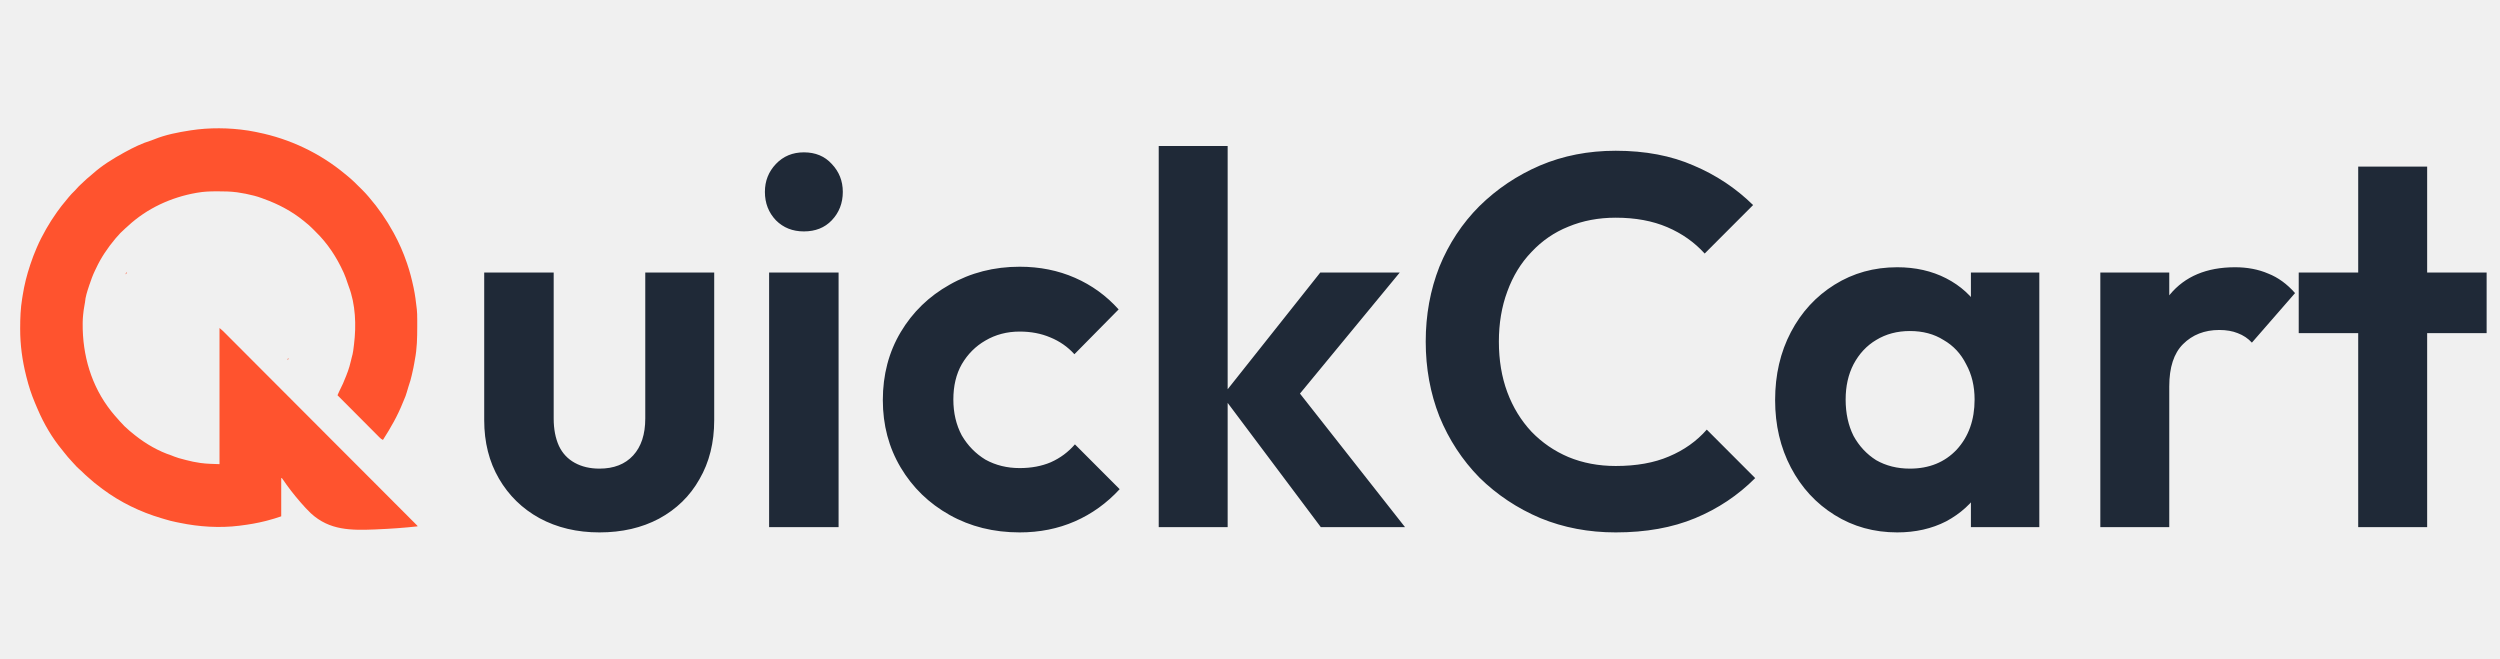
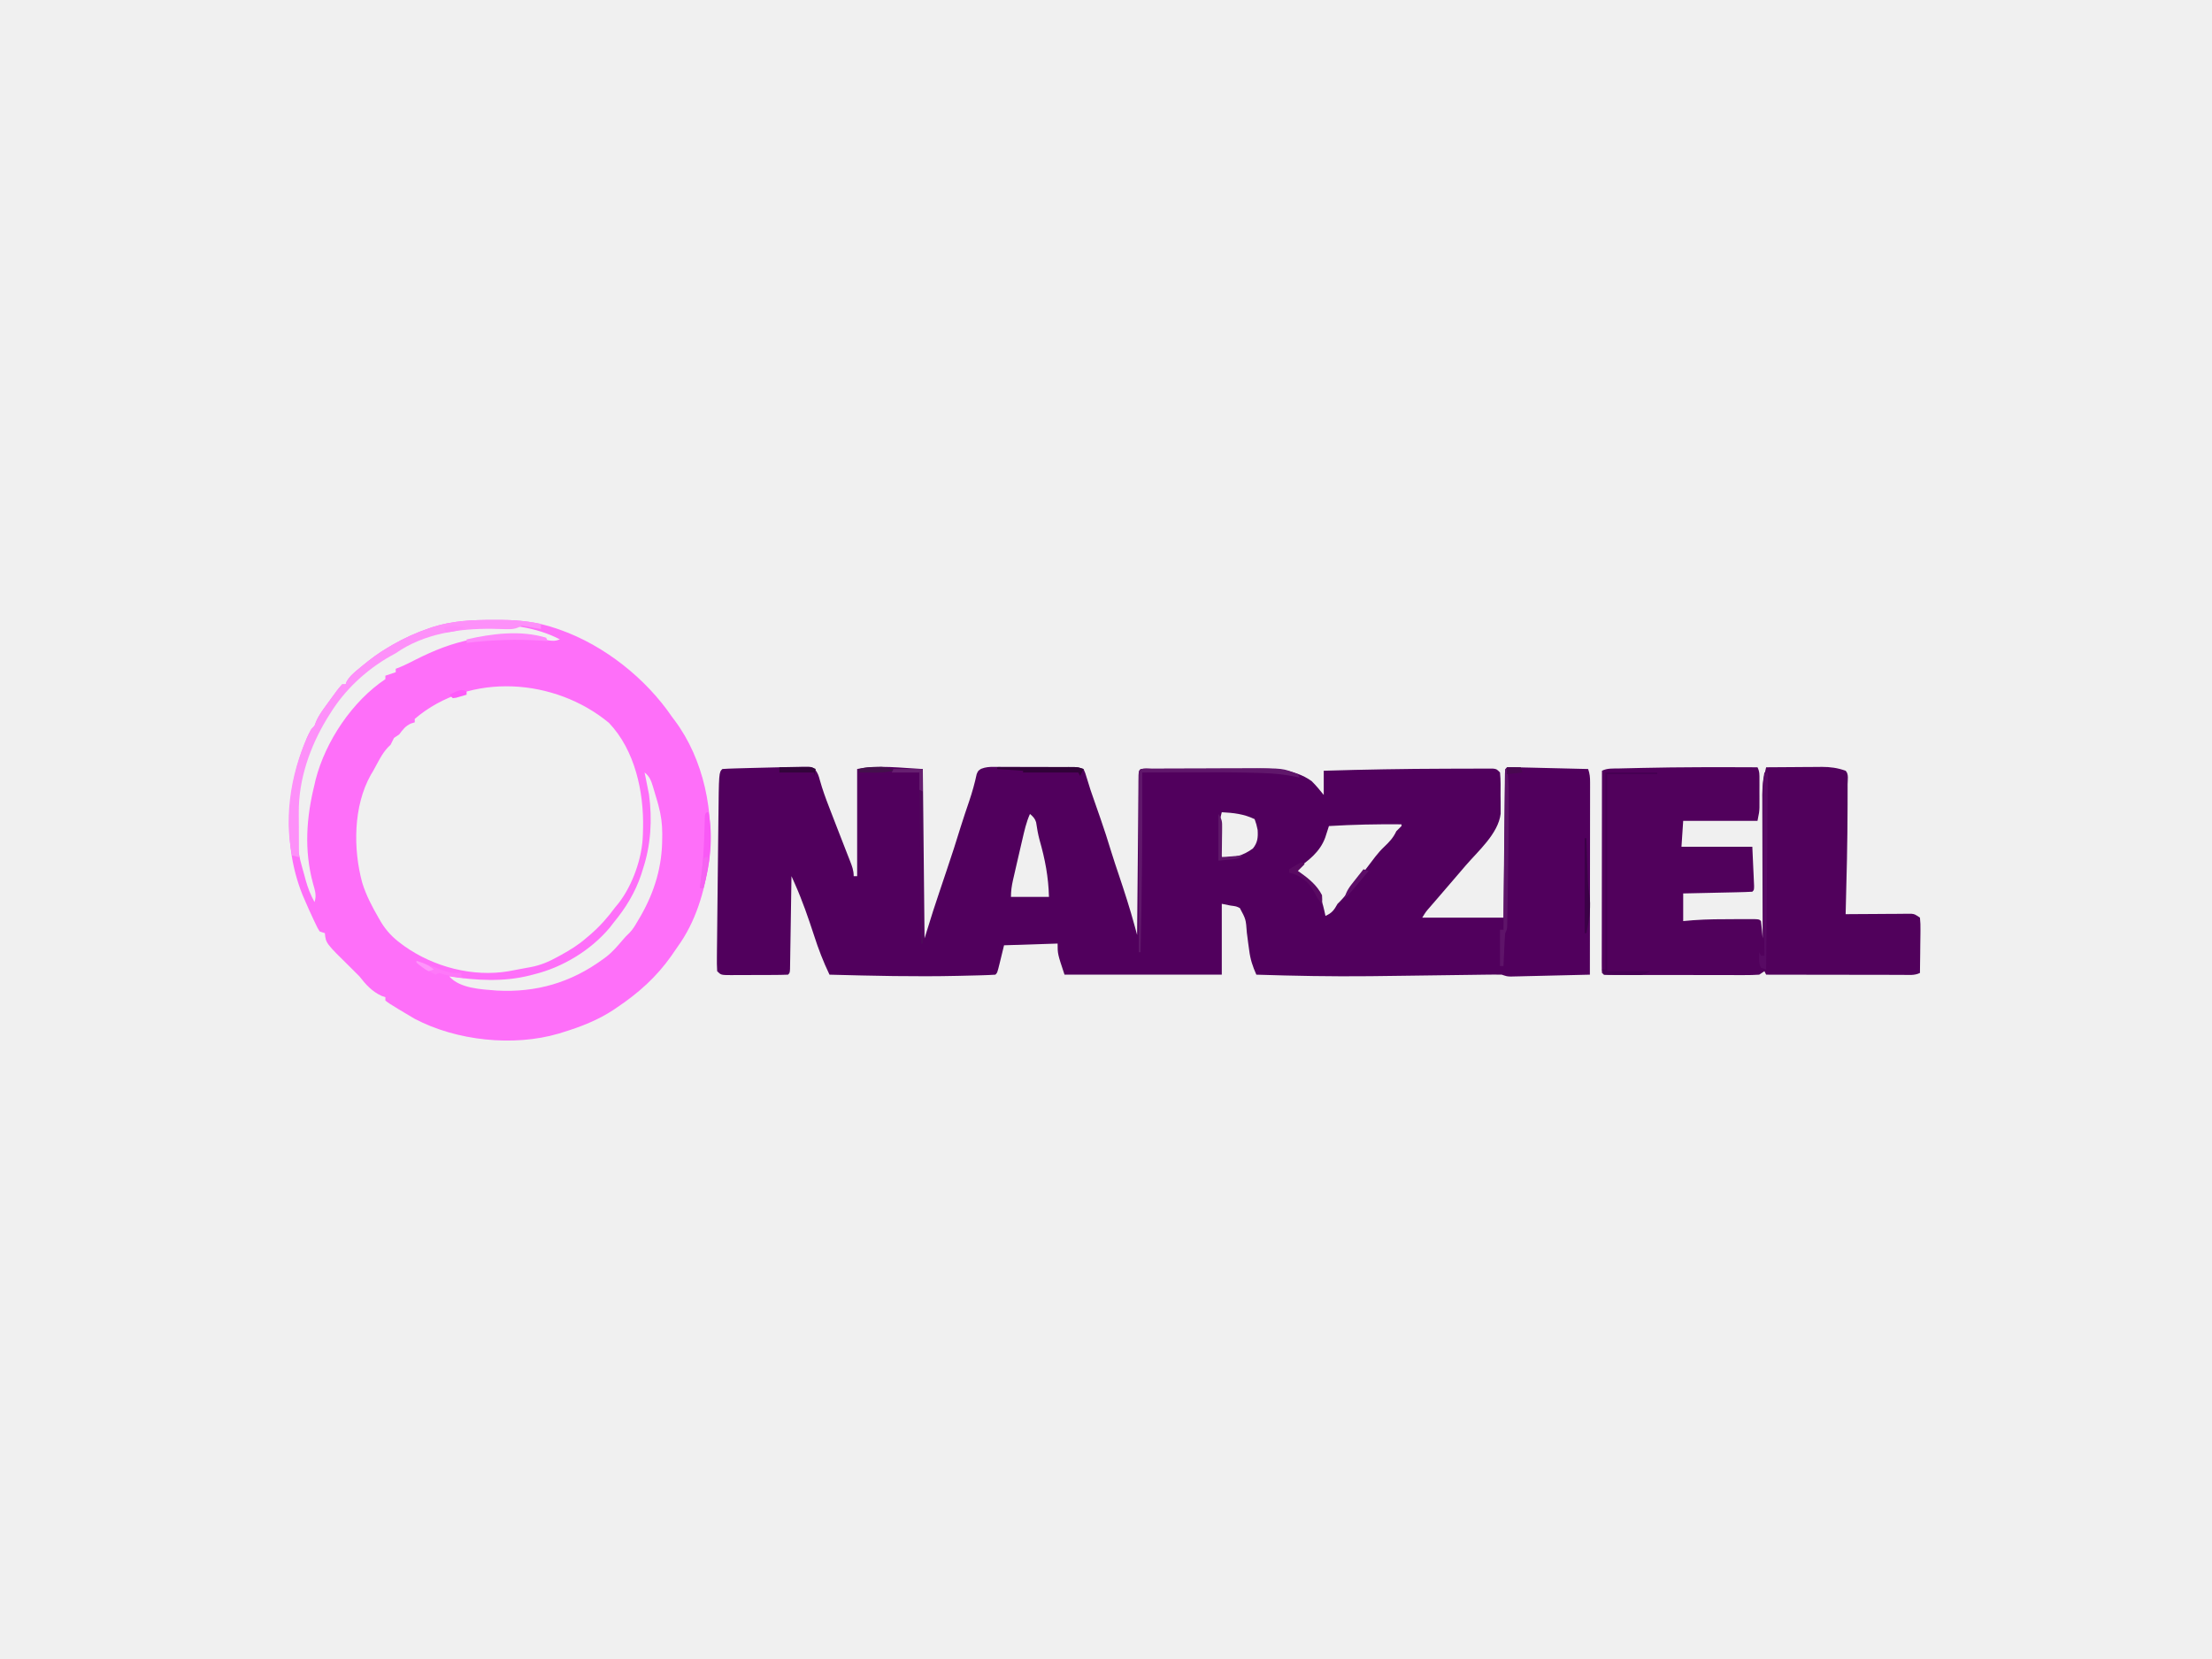
- <svg xmlns="http://www.w3.org/2000/svg" width="129" height="34" viewBox="0 0 129 34" fill="none">
-   <path d="M30.933 27.472C29.774 27.472 28.742 27.227 27.837 26.737C26.95 26.248 26.253 25.568 25.746 24.697C25.239 23.827 24.985 22.821 24.985 21.678V14.062H28.57V21.597C28.57 22.141 28.661 22.612 28.842 23.011C29.023 23.392 29.294 23.682 29.656 23.881C30.019 24.081 30.444 24.181 30.933 24.181C31.675 24.181 32.255 23.954 32.671 23.501C33.087 23.047 33.296 22.413 33.296 21.597V14.062H36.853V21.678C36.853 22.839 36.6 23.854 36.093 24.725C35.604 25.595 34.907 26.275 34.002 26.765C33.115 27.236 32.092 27.472 30.933 27.472ZM39.686 27.2V14.062H43.271V27.2H39.686ZM41.479 11.941C40.9 11.941 40.42 11.75 40.039 11.369C39.659 10.97 39.469 10.481 39.469 9.901C39.469 9.338 39.659 8.858 40.039 8.459C40.42 8.06 40.9 7.861 41.479 7.861C42.076 7.861 42.556 8.06 42.918 8.459C43.298 8.858 43.489 9.338 43.489 9.901C43.489 10.481 43.298 10.97 42.918 11.369C42.556 11.75 42.076 11.941 41.479 11.941ZM52.615 27.472C51.275 27.472 50.071 27.173 49.003 26.574C47.935 25.976 47.093 25.16 46.477 24.126C45.862 23.093 45.554 21.932 45.554 20.645C45.554 19.339 45.862 18.169 46.477 17.136C47.093 16.102 47.935 15.286 49.003 14.688C50.089 14.071 51.293 13.763 52.615 13.763C53.647 13.763 54.597 13.953 55.466 14.334C56.336 14.715 57.087 15.259 57.721 15.966L55.439 18.278C55.095 17.897 54.679 17.607 54.19 17.408C53.719 17.208 53.194 17.109 52.615 17.109C51.963 17.109 51.375 17.263 50.85 17.571C50.343 17.861 49.935 18.269 49.627 18.795C49.338 19.303 49.193 19.91 49.193 20.617C49.193 21.306 49.338 21.923 49.627 22.467C49.935 22.993 50.343 23.41 50.85 23.718C51.375 24.008 51.963 24.153 52.615 24.153C53.212 24.153 53.746 24.054 54.217 23.854C54.706 23.637 55.122 23.328 55.466 22.929L57.775 25.241C57.105 25.967 56.336 26.52 55.466 26.901C54.597 27.281 53.647 27.472 52.615 27.472ZM68.154 27.2L63.076 20.427L68.127 14.062H72.228L66.308 21.243L66.443 19.502L72.499 27.2H68.154ZM59.79 27.2V7.534H63.347V27.2H59.79ZM83.371 27.472C81.977 27.472 80.683 27.227 79.488 26.737C78.293 26.23 77.243 25.532 76.338 24.643C75.45 23.736 74.762 22.685 74.273 21.488C73.803 20.291 73.567 19.003 73.567 17.625C73.567 16.247 73.803 14.96 74.273 13.763C74.762 12.566 75.45 11.524 76.338 10.635C77.243 9.746 78.284 9.048 79.461 8.541C80.656 8.033 81.959 7.779 83.371 7.779C84.892 7.779 86.232 8.033 87.391 8.541C88.549 9.03 89.572 9.71 90.46 10.581L87.961 13.083C87.436 12.503 86.793 12.049 86.033 11.723C85.272 11.397 84.385 11.233 83.371 11.233C82.484 11.233 81.669 11.387 80.927 11.696C80.203 11.986 79.569 12.421 79.026 13.001C78.483 13.563 78.067 14.243 77.777 15.041C77.487 15.821 77.342 16.682 77.342 17.625C77.342 18.586 77.487 19.457 77.777 20.237C78.067 21.016 78.483 21.696 79.026 22.277C79.569 22.839 80.203 23.274 80.927 23.582C81.669 23.89 82.484 24.045 83.371 24.045C84.44 24.045 85.354 23.881 86.114 23.555C86.893 23.229 87.545 22.766 88.07 22.168L90.568 24.67C89.681 25.559 88.649 26.248 87.472 26.737C86.295 27.227 84.928 27.472 83.371 27.472ZM97.897 27.472C96.702 27.472 95.625 27.173 94.665 26.574C93.705 25.976 92.954 25.16 92.411 24.126C91.868 23.093 91.596 21.932 91.596 20.645C91.596 19.339 91.868 18.169 92.411 17.136C92.954 16.102 93.705 15.286 94.665 14.688C95.625 14.089 96.702 13.79 97.897 13.79C98.838 13.79 99.68 13.981 100.422 14.361C101.165 14.742 101.753 15.277 102.188 15.966C102.64 16.637 102.885 17.399 102.921 18.251V22.984C102.885 23.854 102.64 24.625 102.188 25.296C101.753 25.967 101.165 26.502 100.422 26.901C99.68 27.281 98.838 27.472 97.897 27.472ZM98.549 24.181C99.544 24.181 100.35 23.854 100.966 23.201C101.581 22.53 101.889 21.669 101.889 20.617C101.889 19.928 101.744 19.321 101.454 18.795C101.183 18.251 100.794 17.834 100.287 17.544C99.798 17.235 99.219 17.081 98.549 17.081C97.897 17.081 97.317 17.235 96.81 17.544C96.322 17.834 95.932 18.251 95.643 18.795C95.371 19.321 95.235 19.928 95.235 20.617C95.235 21.325 95.371 21.95 95.643 22.494C95.932 23.02 96.322 23.437 96.81 23.745C97.317 24.035 97.897 24.181 98.549 24.181ZM101.699 27.2V23.664L102.269 20.454L101.699 17.299V14.062H105.229V27.2H101.699ZM108.377 27.2V14.062H111.934V27.2H108.377ZM111.934 19.937L110.549 19.013C110.712 17.399 111.183 16.129 111.962 15.205C112.74 14.262 113.863 13.79 115.329 13.79C115.963 13.79 116.533 13.899 117.04 14.117C117.547 14.316 118.009 14.652 118.425 15.123L116.198 17.68C115.999 17.462 115.755 17.299 115.465 17.19C115.194 17.081 114.877 17.027 114.515 17.027C113.754 17.027 113.129 17.272 112.641 17.761C112.17 18.233 111.934 18.958 111.934 19.937ZM121.683 27.2V8.595H125.241V27.2H121.683ZM118.614 17.19V14.062H128.31V17.19H118.614Z" fill="#1F2937" />
-   <mask id="mask0_3277_1003" style="mask-type:luminance" maskUnits="userSpaceOnUse" x="0" y="5" width="23" height="24">
-     <path d="M22.632 5.667H0V28.334H22.632V5.667Z" fill="white" />
-   </mask>
-   <g mask="url(#mask0_3277_1003)">
-     <path d="M12.769 6.732C12.791 6.735 12.814 6.739 12.837 6.742C12.953 6.76 13.067 6.781 13.181 6.805C13.225 6.815 13.269 6.824 13.313 6.833C14.947 7.163 16.503 7.897 17.787 8.964C17.819 8.991 17.852 9.018 17.886 9.044C18.155 9.259 18.399 9.504 18.643 9.748C18.662 9.766 18.68 9.785 18.7 9.805C18.807 9.912 18.909 10.021 19.007 10.137C19.022 10.154 19.022 10.154 19.037 10.172C19.521 10.733 19.942 11.339 20.297 11.99C20.309 12.011 20.32 12.031 20.332 12.053C20.591 12.53 20.811 13.027 20.986 13.542C20.993 13.563 21.001 13.585 21.009 13.607C21.142 13.996 21.244 14.389 21.33 14.791C21.334 14.812 21.339 14.832 21.343 14.853C21.418 15.202 21.462 15.557 21.502 15.912C21.504 15.927 21.506 15.943 21.508 15.959C21.526 16.117 21.527 16.274 21.528 16.434C21.528 16.463 21.528 16.493 21.529 16.523C21.529 16.617 21.529 16.712 21.529 16.806C21.529 16.822 21.529 16.838 21.529 16.855C21.53 17.424 21.519 17.984 21.41 18.545C21.397 18.615 21.385 18.684 21.374 18.754C21.349 18.909 21.314 19.061 21.28 19.213C21.268 19.263 21.257 19.312 21.246 19.362C21.205 19.545 21.156 19.721 21.093 19.898C21.079 19.945 21.064 19.991 21.05 20.037C21.043 20.06 21.036 20.084 21.029 20.108C21.014 20.155 21 20.204 20.986 20.252C20.95 20.373 20.912 20.489 20.858 20.603C20.836 20.652 20.816 20.701 20.796 20.751C20.523 21.442 20.16 22.077 19.76 22.7C19.684 22.667 19.636 22.624 19.578 22.566C19.558 22.547 19.539 22.527 19.52 22.508C19.499 22.487 19.478 22.465 19.457 22.444C19.434 22.422 19.412 22.399 19.39 22.377C19.329 22.317 19.269 22.256 19.209 22.195C19.146 22.132 19.083 22.069 19.02 22.006C18.9 21.886 18.781 21.766 18.662 21.646C18.526 21.509 18.39 21.373 18.254 21.236C17.974 20.956 17.695 20.675 17.415 20.394C17.443 20.323 17.473 20.255 17.508 20.187C17.643 19.924 17.763 19.659 17.867 19.381C17.872 19.367 17.877 19.353 17.883 19.339C17.893 19.311 17.904 19.283 17.914 19.255C17.927 19.222 17.939 19.189 17.952 19.156C18.012 18.996 18.055 18.833 18.095 18.666C18.102 18.64 18.108 18.614 18.115 18.587C18.127 18.536 18.14 18.485 18.152 18.434C18.164 18.384 18.177 18.334 18.191 18.285C18.222 18.16 18.234 18.032 18.25 17.905C18.255 17.86 18.261 17.815 18.267 17.77C18.388 16.792 18.35 15.698 17.991 14.769C17.968 14.709 17.948 14.648 17.928 14.587C17.872 14.414 17.813 14.246 17.738 14.08C17.73 14.064 17.723 14.048 17.716 14.032C17.369 13.269 16.899 12.554 16.297 11.968C16.244 11.916 16.192 11.863 16.14 11.81C16.013 11.68 15.88 11.564 15.737 11.451C15.715 11.433 15.694 11.416 15.671 11.397C15.06 10.899 14.363 10.532 13.624 10.266C13.584 10.252 13.544 10.237 13.504 10.222C13.382 10.176 13.26 10.137 13.134 10.104C13.117 10.1 13.1 10.095 13.082 10.091C12.812 10.022 12.543 9.966 12.267 9.928C12.249 9.925 12.23 9.923 12.211 9.92C11.89 9.878 11.569 9.873 11.245 9.873C11.223 9.873 11.2 9.873 11.177 9.873C10.843 9.873 10.517 9.883 10.187 9.943C10.169 9.946 10.151 9.949 10.132 9.952C8.828 10.18 7.579 10.755 6.604 11.661C6.56 11.703 6.514 11.743 6.467 11.783C6.289 11.938 6.122 12.11 5.971 12.292C5.961 12.303 5.952 12.315 5.942 12.327C5.555 12.79 5.212 13.295 4.958 13.844C4.938 13.888 4.916 13.932 4.894 13.976C4.78 14.213 4.693 14.459 4.609 14.709C4.604 14.726 4.598 14.742 4.593 14.758C4.5 15.034 4.407 15.319 4.384 15.61C4.379 15.658 4.369 15.704 4.359 15.752C4.327 15.904 4.31 16.059 4.293 16.214C4.291 16.23 4.29 16.246 4.288 16.262C4.275 16.386 4.268 16.508 4.267 16.632C4.266 16.651 4.266 16.669 4.266 16.689C4.251 18.324 4.709 19.918 5.734 21.213C5.752 21.235 5.769 21.257 5.787 21.279C5.88 21.395 5.977 21.506 6.076 21.615C6.116 21.66 6.155 21.705 6.194 21.75C6.343 21.921 6.507 22.08 6.681 22.226C6.699 22.241 6.716 22.255 6.734 22.27C6.795 22.321 6.856 22.37 6.918 22.42C6.938 22.436 6.959 22.453 6.98 22.47C7.535 22.91 8.18 23.282 8.853 23.503C8.9 23.52 8.945 23.539 8.99 23.558C9.141 23.62 9.298 23.659 9.456 23.7C9.509 23.714 9.562 23.728 9.615 23.742C9.847 23.804 10.079 23.851 10.316 23.885C10.331 23.887 10.345 23.889 10.36 23.891C10.682 23.937 11 23.938 11.327 23.95C11.327 21.631 11.327 19.313 11.327 16.925C11.497 17.07 11.497 17.07 11.561 17.135C11.576 17.149 11.591 17.164 11.606 17.179C11.63 17.203 11.63 17.203 11.654 17.227C11.671 17.244 11.688 17.262 11.706 17.279C11.763 17.337 11.821 17.395 11.878 17.452C11.92 17.494 11.962 17.536 12.003 17.577C12.094 17.668 12.184 17.759 12.275 17.849C12.409 17.984 12.544 18.119 12.679 18.254C12.919 18.495 13.16 18.736 13.4 18.977C13.611 19.187 13.821 19.398 14.031 19.609C14.052 19.63 14.052 19.63 14.073 19.651C14.13 19.708 14.187 19.764 14.243 19.821C14.774 20.353 15.305 20.885 15.836 21.417C16.308 21.89 16.78 22.363 17.252 22.836C17.783 23.367 18.313 23.898 18.843 24.429C18.899 24.485 18.956 24.542 19.012 24.599C19.026 24.613 19.04 24.627 19.055 24.641C19.265 24.852 19.475 25.062 19.686 25.273C19.924 25.512 20.163 25.752 20.402 25.991C20.536 26.125 20.67 26.259 20.804 26.393C20.893 26.483 20.982 26.572 21.072 26.662C21.122 26.713 21.173 26.764 21.224 26.815C21.279 26.869 21.334 26.924 21.389 26.979C21.404 26.995 21.421 27.011 21.437 27.028C21.452 27.042 21.466 27.057 21.481 27.072C21.5 27.09 21.5 27.09 21.519 27.11C21.545 27.139 21.545 27.139 21.545 27.16C20.845 27.237 20.145 27.287 19.441 27.315C19.415 27.316 19.39 27.317 19.363 27.319C18.113 27.369 17.003 27.372 16.042 26.487C15.854 26.309 15.681 26.119 15.511 25.923C15.492 25.901 15.492 25.901 15.473 25.878C15.154 25.51 14.858 25.127 14.585 24.724C14.557 24.68 14.557 24.68 14.511 24.661C14.511 25.315 14.511 25.969 14.511 26.643C14.271 26.724 14.036 26.8 13.792 26.861C13.763 26.869 13.734 26.876 13.705 26.884C13.281 26.991 12.858 27.064 12.424 27.117C12.398 27.121 12.372 27.124 12.345 27.128C11.34 27.253 10.271 27.185 9.281 26.979C9.223 26.967 9.164 26.956 9.106 26.944C8.899 26.904 8.699 26.852 8.498 26.789C8.438 26.77 8.379 26.753 8.319 26.736C7.247 26.42 6.201 25.914 5.304 25.243C5.276 25.221 5.247 25.2 5.218 25.179C4.983 25.005 4.757 24.823 4.542 24.625C4.494 24.581 4.446 24.539 4.397 24.496C4.323 24.432 4.254 24.364 4.186 24.294C4.144 24.253 4.102 24.216 4.058 24.179C3.975 24.107 3.904 24.029 3.832 23.947C3.792 23.902 3.752 23.858 3.711 23.815C3.572 23.668 3.442 23.518 3.319 23.358C3.281 23.307 3.241 23.258 3.201 23.209C2.691 22.595 2.262 21.862 1.949 21.127C1.94 21.106 1.93 21.084 1.921 21.063C1.891 20.991 1.86 20.92 1.83 20.848C1.82 20.824 1.81 20.8 1.799 20.775C1.618 20.346 1.48 19.919 1.368 19.468C1.362 19.446 1.357 19.424 1.351 19.402C1.15 18.603 1.04 17.803 1.041 16.979C1.041 16.959 1.041 16.938 1.041 16.918C1.042 16.412 1.06 15.908 1.143 15.408C1.154 15.346 1.163 15.284 1.173 15.223C1.257 14.693 1.386 14.184 1.556 13.676C1.562 13.659 1.567 13.643 1.573 13.625C1.666 13.348 1.766 13.076 1.884 12.809C1.892 12.79 1.9 12.771 1.909 12.751C2.041 12.444 2.192 12.151 2.357 11.861C2.369 11.841 2.38 11.821 2.391 11.8C2.553 11.517 2.727 11.243 2.917 10.977C2.935 10.951 2.935 10.951 2.954 10.924C3.096 10.727 3.241 10.534 3.401 10.35C3.451 10.292 3.498 10.232 3.546 10.172C3.641 10.054 3.746 9.949 3.854 9.844C3.931 9.768 4.002 9.691 4.071 9.609C4.106 9.57 4.143 9.536 4.183 9.502C4.243 9.451 4.299 9.399 4.354 9.342C4.438 9.257 4.529 9.182 4.622 9.107C4.674 9.064 4.725 9.02 4.775 8.975C5.259 8.54 5.833 8.186 6.401 7.874C6.422 7.863 6.443 7.852 6.464 7.84C6.888 7.609 7.33 7.391 7.794 7.251C7.853 7.231 7.909 7.21 7.966 7.186C8.547 6.95 9.182 6.828 9.8 6.732C9.823 6.729 9.823 6.729 9.845 6.725C10.797 6.578 11.817 6.588 12.769 6.732Z" fill="#FF532E" />
-     <path d="M14.864 18.476C14.872 18.491 14.88 18.507 14.888 18.523C14.869 18.542 14.849 18.562 14.829 18.582C14.841 18.547 14.852 18.512 14.864 18.476Z" fill="#FF532E" />
-     <path d="M6.531 14.038C6.542 14.074 6.542 14.074 6.528 14.104C6.507 14.133 6.507 14.133 6.472 14.156C6.487 14.114 6.507 14.076 6.531 14.038Z" fill="#FF532E" />
-   </g>
+ <svg xmlns="http://www.w3.org/2000/svg" version="1.1" width="1280" height="960">
+   <path d="M0 0 C2.667 -0.07 5.333 -0.119 8 -0.159 C9.128 -0.191 9.128 -0.191 10.279 -0.223 C15.172 -0.255 15.172 -0.255 17.24 1.327 C18.875 3.41 19.41 5.096 20.078 7.654 C21.551 12.932 23.393 17.986 25.375 23.091 C25.721 23.992 26.068 24.893 26.425 25.821 C27.487 28.579 28.555 31.336 29.625 34.091 C30.122 35.373 30.122 35.373 30.629 36.68 C31.843 39.806 33.057 42.931 34.278 46.054 C34.804 47.4 35.328 48.746 35.85 50.094 C36.391 51.489 36.938 52.881 37.49 54.272 C38.686 57.346 39.625 59.763 39.625 63.091 C40.285 63.091 40.945 63.091 41.625 63.091 C41.625 42.631 41.625 22.171 41.625 1.091 C54.032 -1.39 67.17 0.498 79.625 1.091 C79.955 33.431 80.285 65.771 80.625 99.091 C82.275 93.811 83.925 88.531 85.625 83.091 C86.759 79.628 87.899 76.17 89.062 72.716 C89.503 71.4 89.503 71.4 89.952 70.058 C91.119 66.575 92.289 63.092 93.459 59.61 C96.261 51.269 99.011 42.928 101.559 34.505 C103.115 29.522 104.798 24.581 106.48 19.638 C108.211 14.502 109.659 9.366 110.789 4.06 C111.625 2.091 111.625 2.091 113.342 0.983 C116.041 -0.071 118.092 -0.156 120.989 -0.152 C122.06 -0.155 123.131 -0.158 124.234 -0.161 C125.961 -0.15 125.961 -0.15 127.723 -0.139 C129.501 -0.138 129.501 -0.138 131.316 -0.138 C133.822 -0.135 136.328 -0.127 138.833 -0.115 C142.676 -0.096 146.519 -0.094 150.361 -0.094 C152.794 -0.089 155.227 -0.083 157.66 -0.077 C159.39 -0.075 159.39 -0.075 161.155 -0.073 C162.223 -0.067 163.291 -0.061 164.391 -0.054 C165.802 -0.048 165.802 -0.048 167.241 -0.042 C169.625 0.091 169.625 0.091 172.625 1.091 C173.635 3.359 173.635 3.359 174.531 6.345 C174.87 7.435 175.209 8.524 175.559 9.646 C175.911 10.783 176.262 11.92 176.625 13.091 C177.355 15.229 178.094 17.363 178.844 19.494 C179.406 21.107 179.406 21.107 179.98 22.753 C180.742 24.934 181.505 27.113 182.27 29.292 C184.544 35.824 186.664 42.382 188.674 49 C190.076 53.558 191.598 58.074 193.125 62.591 C196.37 72.265 199.503 81.942 202.183 91.79 C202.453 92.782 202.723 93.775 203.001 94.797 C203.207 95.554 203.413 96.311 203.625 97.091 C203.635 95.903 203.646 94.715 203.656 93.491 C203.754 82.322 203.857 71.153 203.964 59.984 C204.02 54.241 204.073 48.498 204.122 42.755 C204.17 37.218 204.222 31.681 204.278 26.143 C204.298 24.026 204.317 21.908 204.334 19.791 C204.358 16.836 204.388 13.881 204.42 10.926 C204.425 10.041 204.431 9.156 204.437 8.245 C204.511 2.205 204.511 2.205 205.625 1.091 C208.026 0.98 210.398 0.934 212.8 0.93 C213.551 0.925 214.303 0.92 215.077 0.915 C217.579 0.9 220.08 0.894 222.582 0.888 C224.323 0.882 226.064 0.877 227.805 0.871 C231.468 0.86 235.131 0.855 238.794 0.851 C243.459 0.846 248.125 0.822 252.79 0.793 C256.395 0.774 259.999 0.769 263.603 0.768 C265.321 0.765 267.039 0.757 268.756 0.744 C280.895 0.657 294.332 0.663 304.625 8.091 C307.18 10.636 309.365 13.266 311.625 16.091 C311.625 11.471 311.625 6.851 311.625 2.091 C335.022 1.385 358.415 0.97 381.823 0.914 C384.403 0.907 386.982 0.897 389.562 0.883 C393.199 0.866 396.836 0.861 400.473 0.861 C401.573 0.854 402.673 0.847 403.806 0.839 C405.312 0.844 405.312 0.844 406.848 0.848 C407.726 0.847 408.605 0.846 409.51 0.844 C411.625 1.091 411.625 1.091 413.625 3.091 C414.088 7.49 413.949 11.921 413.938 16.341 C413.954 17.57 413.97 18.798 413.986 20.064 C413.987 21.254 413.988 22.444 413.988 23.669 C413.993 25.3 413.993 25.3 413.997 26.963 C412.62 38.537 400.915 48.585 393.625 57.091 C392.639 58.244 391.654 59.396 390.668 60.548 C386.532 65.379 382.392 70.205 378.234 75.017 C377.683 75.657 377.131 76.297 376.562 76.957 C375.5 78.189 374.435 79.42 373.369 80.65 C370.718 83.677 370.718 83.677 368.625 87.091 C369.184 87.091 369.744 87.091 370.32 87.091 C385.422 87.091 400.523 87.091 415.625 87.091 C415.635 86.016 415.646 84.941 415.656 83.833 C415.754 73.723 415.857 63.614 415.964 53.504 C416.02 48.306 416.073 43.108 416.122 37.91 C416.17 32.898 416.222 27.886 416.278 22.874 C416.298 20.957 416.317 19.041 416.334 17.124 C416.358 14.449 416.388 11.774 416.42 9.099 C416.425 8.299 416.431 7.498 416.437 6.673 C416.511 1.205 416.511 1.205 417.625 0.091 C419.1 0.028 420.577 0.034 422.053 0.07 C422.994 0.09 423.935 0.11 424.904 0.13 C425.927 0.158 426.95 0.185 428.004 0.212 C429.046 0.236 430.088 0.26 431.161 0.284 C434.503 0.361 437.845 0.445 441.188 0.529 C443.447 0.582 445.707 0.635 447.967 0.687 C453.52 0.816 459.072 0.952 464.625 1.091 C465.595 4 465.749 5.831 465.745 8.856 C465.747 10.326 465.747 10.326 465.749 11.826 C465.746 12.9 465.742 13.974 465.739 15.08 C465.739 16.212 465.739 17.344 465.739 18.51 C465.738 22.26 465.73 26.01 465.723 29.759 C465.721 32.356 465.719 34.952 465.718 37.549 C465.715 43.69 465.707 49.831 465.697 55.972 C465.686 62.963 465.68 69.955 465.675 76.946 C465.665 91.328 465.647 105.71 465.625 120.091 C458.844 120.259 452.063 120.419 445.282 120.573 C442.974 120.627 440.667 120.682 438.359 120.74 C435.046 120.821 431.732 120.896 428.418 120.97 C427.384 120.997 426.349 121.024 425.283 121.052 C424.322 121.072 423.362 121.092 422.372 121.113 C421.526 121.133 420.68 121.153 419.808 121.174 C417.625 121.091 417.625 121.091 414.625 120.091 C411.7 120.034 408.802 120.035 405.879 120.085 C404.982 120.097 404.085 120.108 403.161 120.119 C401.203 120.144 399.245 120.172 397.288 120.201 C394.142 120.248 390.996 120.288 387.851 120.326 C378.901 120.436 369.951 120.558 361.001 120.685 C354.459 120.776 347.917 120.859 341.375 120.935 C340.301 120.947 339.227 120.96 338.12 120.973 C316.274 121.209 294.46 120.789 272.625 120.091 C270.474 115.248 269.146 111.275 268.484 105.951 C268.299 104.62 268.113 103.289 267.926 101.958 C267.644 99.89 267.373 97.823 267.125 95.75 C266.566 88.019 266.566 88.019 263.068 81.539 C261.027 80.537 261.027 80.537 257.625 80.091 C255.975 79.761 254.325 79.431 252.625 79.091 C252.625 92.621 252.625 106.151 252.625 120.091 C222.595 120.091 192.565 120.091 161.625 120.091 C157.625 108.091 157.625 108.091 157.625 102.091 C142.28 102.586 142.28 102.586 126.625 103.091 C125.35 108.311 125.35 108.311 124.082 113.532 C122.736 118.98 122.736 118.98 121.625 120.091 C118.986 120.267 116.373 120.377 113.73 120.443 C112.895 120.466 112.06 120.49 111.2 120.514 C108.404 120.589 105.609 120.654 102.812 120.716 C101.379 120.75 101.379 120.75 99.917 120.785 C75.145 121.352 50.39 120.751 25.625 120.091 C22.042 112.615 19.148 105.109 16.625 97.216 C13.32 87.098 9.886 77.143 5.55 67.411 C5.189 66.602 4.829 65.793 4.458 64.959 C4.183 64.343 3.908 63.726 3.625 63.091 C3.615 63.791 3.604 64.49 3.594 65.211 C3.496 71.788 3.393 78.366 3.286 84.944 C3.23 88.326 3.177 91.708 3.128 95.09 C3.071 98.975 3.006 102.859 2.941 106.744 C2.916 108.573 2.916 108.573 2.891 110.44 C2.871 111.561 2.851 112.682 2.83 113.837 C2.815 114.83 2.799 115.822 2.783 116.845 C2.625 119.091 2.625 119.091 1.625 120.091 C-1.236 120.205 -4.072 120.255 -6.934 120.259 C-7.793 120.263 -8.653 120.266 -9.538 120.269 C-11.36 120.274 -13.181 120.277 -15.003 120.277 C-17.797 120.279 -20.591 120.297 -23.385 120.316 C-25.151 120.319 -26.917 120.321 -28.684 120.322 C-29.523 120.329 -30.363 120.336 -31.228 120.344 C-37.146 120.32 -37.146 120.32 -39.375 118.091 C-39.546 115.205 -39.577 112.419 -39.527 109.533 C-39.519 108.585 -39.511 107.638 -39.502 106.662 C-39.481 104.437 -39.455 102.212 -39.425 99.988 C-39.369 95.625 -39.329 91.262 -39.29 86.899 C-39.209 78.112 -39.108 69.326 -39.003 60.539 C-38.947 55.927 -38.897 51.315 -38.848 46.702 C-38.809 43.1 -38.766 39.497 -38.722 35.895 C-38.702 34.195 -38.683 32.494 -38.666 30.794 C-38.381 3.097 -38.381 3.097 -36.375 1.091 C-34.162 0.931 -31.944 0.84 -29.727 0.775 C-29.046 0.754 -28.366 0.733 -27.665 0.711 C-25.443 0.645 -23.222 0.586 -21 0.529 C-19.876 0.499 -19.876 0.499 -18.73 0.468 C-14.274 0.348 -9.818 0.24 -5.362 0.138 C-3.575 0.096 -1.787 0.048 0 0 Z M252.625 26.091 C251.802 28.973 251.497 31.539 251.492 34.533 C251.491 35.364 251.49 36.194 251.488 37.05 C251.492 37.909 251.496 38.769 251.5 39.654 C251.496 40.517 251.492 41.38 251.488 42.269 C251.49 43.099 251.491 43.928 251.492 44.783 C251.493 45.538 251.494 46.292 251.496 47.07 C251.552 49.297 251.552 49.297 252.625 52.091 C259.643 52.741 264.86 51.253 270.625 47.091 C273.362 43.722 273.663 40.654 273.375 36.341 C272.682 33.105 272.682 33.105 271.625 30.091 C265.401 27.095 259.472 26.456 252.625 26.091 Z M141.625 27.091 C139.496 31.828 138.417 36.742 137.25 41.779 C136.927 43.159 136.927 43.159 136.597 44.568 C135.935 47.408 135.279 50.249 134.625 53.091 C134.42 53.974 134.215 54.857 134.004 55.766 C133.435 58.227 132.872 60.69 132.312 63.154 C132.141 63.897 131.97 64.639 131.793 65.405 C131.044 68.754 130.625 71.636 130.625 75.091 C137.885 75.091 145.145 75.091 152.625 75.091 C152.304 63.419 150.377 53.355 147.181 42.159 C146.273 38.781 145.686 35.361 145.18 31.904 C144.49 29.652 143.385 28.614 141.625 27.091 Z M314.625 34.091 C314.333 35.009 314.333 35.009 314.035 35.946 C313.773 36.752 313.512 37.558 313.242 38.388 C312.986 39.186 312.729 39.983 312.464 40.805 C309.406 49.136 302.678 54.251 295.625 59.091 C297.859 61.411 300.095 63.463 302.625 65.466 C309.319 71.323 310.825 77.664 312.625 86.091 C316.446 84.389 317.577 82.741 319.625 79.091 C320.045 78.675 320.465 78.259 320.898 77.83 C323.397 75.314 325.514 72.51 327.688 69.716 C328.407 68.797 328.407 68.797 329.141 67.86 C331.598 64.714 334.04 61.556 336.465 58.384 C337.137 57.506 337.137 57.506 337.822 56.61 C339.061 54.988 340.296 53.362 341.531 51.736 C343.154 49.686 344.723 47.869 346.625 46.091 C349.653 43.211 351.864 40.865 353.625 37.091 C354.606 36.073 355.602 35.068 356.625 34.091 C356.625 33.761 356.625 33.431 356.625 33.091 C342.586 32.96 328.639 33.24 314.625 34.091 Z " fill="#51005D" transform="translate(454.375,443.9087)" />
+   <path d="M0 0 C1.319 -0.008 2.639 -0.015 3.998 -0.023 C15.172 -0.001 25.602 1.242 36.188 4.875 C36.947 5.134 37.706 5.394 38.489 5.661 C64.109 14.718 88.129 33.74 103.438 56.25 C104.056 57.068 104.056 57.068 104.688 57.902 C121.82 80.657 127.85 111.599 124.75 139.5 C122.095 157.23 117.104 174.629 106.438 189.25 C105.25 190.979 104.062 192.708 102.875 194.438 C94.3 206.613 83.778 216.003 71.438 224.25 C70.792 224.692 70.146 225.134 69.48 225.59 C60.415 231.563 50.573 235.4 40.25 238.562 C39.022 238.944 39.022 238.944 37.769 239.334 C11.565 247.045 -21.475 243.514 -45.562 230.812 C-47.577 229.649 -49.577 228.462 -51.562 227.25 C-52.631 226.613 -53.7 225.976 -54.801 225.32 C-60.41 221.885 -60.41 221.885 -62.562 220.25 C-62.562 219.59 -62.562 218.93 -62.562 218.25 C-63.614 217.91 -63.614 217.91 -64.688 217.562 C-70.241 215.027 -73.884 210.997 -77.562 206.25 C-79.206 204.56 -80.877 202.898 -82.562 201.25 C-97.053 187.023 -97.053 187.023 -97.562 181.25 C-98.552 180.92 -99.543 180.59 -100.562 180.25 C-101.809 178.281 -101.809 178.281 -103 175.75 C-103.431 174.841 -103.861 173.932 -104.305 172.996 C-104.72 172.09 -105.135 171.184 -105.562 170.25 C-105.916 169.498 -106.269 168.747 -106.633 167.973 C-107.654 165.749 -108.617 163.508 -109.562 161.25 C-109.891 160.489 -110.22 159.729 -110.559 158.945 C-122.167 129.947 -120.017 96.69 -107.974 68.248 C-106.746 65.498 -105.708 63.396 -103.562 61.25 C-103.292 60.528 -103.021 59.806 -102.742 59.062 C-101.204 55.396 -99.029 52.444 -96.688 49.25 C-96.253 48.647 -95.819 48.043 -95.371 47.422 C-90.14 40.196 -90.14 40.196 -87.562 37.25 C-86.903 37.25 -86.243 37.25 -85.562 37.25 C-85.358 36.701 -85.153 36.152 -84.941 35.586 C-83.035 32.356 -80.361 30.228 -77.5 27.875 C-76.911 27.386 -76.321 26.897 -75.714 26.393 C-71.184 22.676 -66.618 19.229 -61.562 16.25 C-60.489 15.614 -59.415 14.979 -58.309 14.324 C-51.585 10.48 -44.773 7.369 -37.438 4.875 C-36.401 4.517 -36.401 4.517 -35.344 4.152 C-23.779 0.434 -12.063 -0.071 0 0 Z M-56.562 18.25 C-57.614 18.828 -58.666 19.405 -59.75 20 C-74.078 28.196 -86.962 40.116 -95.562 54.25 C-96.154 55.194 -96.746 56.137 -97.355 57.109 C-112.003 81.22 -118.299 111.487 -111.75 139.25 C-111.074 141.937 -110.331 144.587 -109.562 147.25 C-109.289 148.276 -109.016 149.302 -108.734 150.359 C-107.46 154.941 -105.874 159.067 -103.562 163.25 C-102.238 159.275 -103.363 156.399 -104.438 152.5 C-109.637 133.281 -108.33 114.41 -103.562 95.25 C-103.347 94.303 -103.132 93.355 -102.91 92.379 C-97.188 70.203 -81.684 46.997 -62.562 34.25 C-62.562 33.59 -62.562 32.93 -62.562 32.25 C-60.583 31.59 -58.602 30.93 -56.562 30.25 C-56.562 29.59 -56.562 28.93 -56.562 28.25 C-55.873 27.988 -55.183 27.727 -54.473 27.457 C-51.22 26.108 -48.133 24.545 -45 22.938 C-34.426 17.611 -24.247 13.486 -12.562 11.25 C-11.039 10.941 -11.039 10.941 -9.484 10.625 C4.29 8.133 17.58 8.6 31.18 11.691 C34.136 12.198 35.683 12.295 38.438 11.25 C11.744 -2.825 -31.811 0.952 -56.562 18.25 Z M-45.562 57.25 C-45.562 57.91 -45.562 58.57 -45.562 59.25 C-46.676 59.59 -46.676 59.59 -47.812 59.938 C-51.097 61.505 -52.401 63.368 -54.562 66.25 C-55.553 66.91 -56.542 67.57 -57.562 68.25 C-58.246 69.575 -58.912 70.909 -59.562 72.25 C-60.009 72.673 -60.455 73.096 -60.914 73.531 C-64.642 77.418 -66.947 82.58 -69.562 87.25 C-70.033 88.035 -70.504 88.82 -70.988 89.629 C-81.133 107.688 -81.279 132.44 -75.961 152.023 C-73.742 159.198 -70.317 165.774 -66.562 172.25 C-65.768 173.629 -65.768 173.629 -64.957 175.035 C-61.836 180.047 -58.308 183.757 -53.562 187.25 C-52.906 187.741 -52.25 188.232 -51.574 188.738 C-34.516 200.807 -12.013 206.744 8.683 203.27 C12.277 202.64 15.859 201.963 19.438 201.25 C20.175 201.119 20.912 200.987 21.672 200.852 C27.33 199.757 31.971 197.781 37 195 C37.745 194.595 38.489 194.19 39.256 193.773 C44.325 190.974 49.057 188.057 53.438 184.25 C54.648 183.235 54.648 183.235 55.883 182.199 C61.503 177.343 66.056 172.223 70.438 166.25 C71.101 165.447 71.765 164.644 72.449 163.816 C80.533 153.382 86.15 137.497 86.438 124.25 C86.496 122.32 86.496 122.32 86.555 120.352 C86.989 99.385 81.849 75.347 66.832 59.562 C35.71 33.743 -13.49 29.844 -45.562 57.25 Z M85.438 83.25 C86.438 85.25 86.438 85.25 86.438 85.25 Z M87.438 88.25 C87.57 88.902 87.703 89.555 87.84 90.227 C88.105 91.538 88.105 91.538 88.375 92.875 C88.636 94.163 88.636 94.163 88.902 95.477 C89.079 96.392 89.256 97.307 89.438 98.25 C89.618 99.116 89.798 99.983 89.984 100.875 C91.953 115.535 91.1 130.231 86.438 144.25 C85.97 145.75 85.97 145.75 85.492 147.281 C81.97 157.817 76.479 166.724 69.438 175.25 C68.386 176.611 68.386 176.611 67.312 178 C56.514 190.958 40.268 200.861 23.938 204.938 C22.733 205.256 22.733 205.256 21.504 205.58 C5.812 209.611 -9.715 208.61 -25.562 206.25 C-19.483 213.29 -6.883 213.741 1.894 214.448 C24.742 215.688 44.909 209.841 63.438 196.25 C64.042 195.808 64.647 195.366 65.27 194.91 C68.917 192.052 71.849 188.615 74.836 185.102 C76.438 183.25 76.438 183.25 78.688 181.062 C80.726 178.951 81.96 176.791 83.438 174.25 C84.054 173.203 84.67 172.157 85.305 171.078 C93.254 157.091 97.613 142.593 97.625 126.438 C97.637 125.586 97.649 124.735 97.662 123.857 C97.675 118.055 96.958 112.844 95.438 107.25 C95.245 106.539 95.052 105.828 94.853 105.095 C94.264 103.012 93.639 100.944 93 98.875 C92.694 97.829 92.694 97.829 92.381 96.762 C91.296 93.241 90.428 90.535 87.438 88.25 Z " fill="#FE6FF9" transform="translate(285.5625,358.75)" />
+   <path d="M0 0 C1.281 2.562 1.129 4.403 1.133 7.27 C1.134 8.323 1.135 9.377 1.137 10.463 C1.133 11.568 1.129 12.674 1.125 13.812 C1.129 14.906 1.133 16 1.137 17.127 C1.135 18.185 1.134 19.242 1.133 20.332 C1.132 21.299 1.131 22.265 1.129 23.261 C1 26 1 26 0 31 C-14.19 31 -28.38 31 -43 31 C-43.33 35.95 -43.66 40.9 -44 46 C-30.47 46 -16.94 46 -3 46 C-2.814 50.104 -2.629 54.209 -2.438 58.438 C-2.376 59.734 -2.315 61.03 -2.252 62.365 C-2.187 63.884 -2.187 63.884 -2.121 65.434 C-2.05 66.997 -2.05 66.997 -1.978 68.592 C-2 71 -2 71 -3 72 C-5.955 72.16 -8.89 72.26 -11.848 72.316 C-12.734 72.337 -13.621 72.358 -14.534 72.379 C-17.377 72.445 -20.22 72.504 -23.062 72.562 C-24.985 72.606 -26.908 72.649 -28.83 72.693 C-33.553 72.801 -38.277 72.902 -43 73 C-43 78.28 -43 83.56 -43 89 C-41.123 88.835 -39.246 88.67 -37.312 88.5 C-29.093 87.884 -20.864 87.887 -12.625 87.875 C-11.311 87.87 -9.996 87.866 -8.642 87.861 C-6.797 87.864 -6.797 87.864 -4.914 87.867 C-3.8 87.868 -2.686 87.869 -1.538 87.871 C1 88 1 88 2 89 C2.233 90.682 2.413 92.371 2.562 94.062 C2.646 94.982 2.73 95.901 2.816 96.848 C2.877 97.558 2.938 98.268 3 99 C2.996 97.892 2.991 96.785 2.987 95.644 C2.946 85.183 2.916 74.723 2.896 64.263 C2.886 58.885 2.872 53.508 2.849 48.131 C2.827 42.937 2.815 37.744 2.81 32.55 C2.807 30.573 2.799 28.596 2.789 26.619 C2.774 23.841 2.772 21.062 2.773 18.283 C2.766 17.474 2.759 16.665 2.751 15.831 C2.771 10.329 3.609 5.32 5 0 C10.426 -0.05 15.852 -0.086 21.278 -0.11 C23.122 -0.12 24.966 -0.134 26.809 -0.151 C29.468 -0.175 32.126 -0.187 34.785 -0.195 C35.602 -0.206 36.419 -0.216 37.261 -0.227 C42.225 -0.228 46.305 0.349 51 2 C52.91 3.91 52.131 7.336 52.133 9.863 C52.134 10.587 52.135 11.31 52.137 12.056 C52.139 14.475 52.132 16.893 52.125 19.312 C52.124 20.552 52.124 20.552 52.122 21.816 C52.096 42.884 51.563 63.941 51 85 C52.794 84.984 52.794 84.984 54.624 84.968 C59.058 84.932 63.491 84.909 67.925 84.89 C69.845 84.88 71.764 84.866 73.684 84.849 C76.442 84.825 79.199 84.814 81.957 84.805 C83.246 84.789 83.246 84.789 84.561 84.773 C85.362 84.773 86.163 84.773 86.988 84.773 C88.043 84.766 88.043 84.766 89.121 84.759 C91 85 91 85 94 87 C94.267 89.483 94.349 91.715 94.293 94.195 C94.289 94.903 94.284 95.61 94.28 96.339 C94.263 98.601 94.226 100.863 94.188 103.125 C94.172 104.658 94.159 106.19 94.146 107.723 C94.113 111.482 94.062 115.241 94 119 C90.793 120.603 87.308 120.129 83.787 120.114 C82.513 120.114 82.513 120.114 81.214 120.114 C78.401 120.113 75.587 120.105 72.773 120.098 C70.826 120.096 68.878 120.094 66.93 120.093 C61.798 120.09 56.665 120.08 51.533 120.069 C46.298 120.058 41.063 120.054 35.828 120.049 C25.552 120.038 15.276 120.021 5 120 C4.67 119.34 4.34 118.68 4 118 C3.01 118.66 2.02 119.32 1 120 C-1.895 120.19 -4.692 120.263 -7.586 120.243 C-8.463 120.245 -9.34 120.247 -10.243 120.249 C-13.144 120.252 -16.044 120.242 -18.945 120.23 C-20.956 120.229 -22.968 120.229 -24.979 120.229 C-29.194 120.228 -33.409 120.219 -37.624 120.206 C-43.039 120.189 -48.454 120.185 -53.87 120.186 C-58.022 120.185 -62.174 120.18 -66.326 120.173 C-68.323 120.17 -70.321 120.168 -72.318 120.167 C-75.103 120.165 -77.888 120.156 -80.672 120.145 C-81.922 120.146 -81.922 120.146 -83.197 120.147 C-88.886 120.114 -88.886 120.114 -90 119 C-90.096 117.482 -90.122 115.959 -90.12 114.438 C-90.122 113.452 -90.123 112.466 -90.124 111.451 C-90.121 110.36 -90.117 109.27 -90.114 108.146 C-90.114 107.005 -90.114 105.864 -90.114 104.688 C-90.113 100.895 -90.105 97.102 -90.098 93.309 C-90.096 90.687 -90.094 88.065 -90.093 85.443 C-90.09 79.235 -90.082 73.027 -90.072 66.818 C-90.061 59.752 -90.055 52.685 -90.05 45.619 C-90.04 31.079 -90.022 16.54 -90 2 C-86.911 0.456 -83.63 0.758 -80.234 0.684 C-79.026 0.652 -79.026 0.652 -77.793 0.62 C-75.112 0.554 -72.431 0.495 -69.75 0.438 C-68.835 0.416 -67.919 0.395 -66.976 0.373 C-44.652 -0.138 -22.328 -0.1 0 0 Z " fill="#51015C" transform="translate(1017,444)" />
+   <path d="M0 0 C1.319 -0.008 2.639 -0.015 3.998 -0.023 C12.01 -0.008 19.587 0.634 27.438 2.25 C27.438 3.24 27.438 4.23 27.438 5.25 C21.828 4.26 16.218 3.27 10.438 2.25 C12.418 2.58 14.398 2.91 16.438 3.25 C13.036 5.324 10.535 5.442 6.59 5.305 C5.436 5.277 4.283 5.25 3.095 5.221 C1.867 5.189 0.64 5.158 -0.625 5.125 C-20.015 4.894 -40.291 7.879 -56.562 19.25 C-57.614 19.828 -58.666 20.405 -59.75 21 C-73.781 29.014 -86.095 40.458 -94.562 54.25 C-95.155 55.195 -95.748 56.14 -96.359 57.113 C-106.201 73.326 -112.799 92.27 -112.66 111.371 C-112.659 112.116 -112.657 112.861 -112.656 113.628 C-112.65 115.981 -112.638 118.334 -112.625 120.688 C-112.62 122.294 -112.615 123.9 -112.611 125.506 C-112.6 129.421 -112.583 133.335 -112.562 137.25 C-113.882 136.92 -115.203 136.59 -116.562 136.25 C-121.623 112.274 -116.504 84.913 -105.562 63.25 C-104.903 62.59 -104.243 61.93 -103.562 61.25 C-103.292 60.528 -103.021 59.806 -102.742 59.062 C-101.204 55.396 -99.029 52.444 -96.688 49.25 C-96.253 48.647 -95.819 48.043 -95.371 47.422 C-90.14 40.196 -90.14 40.196 -87.562 37.25 C-86.903 37.25 -86.243 37.25 -85.562 37.25 C-85.358 36.701 -85.153 36.152 -84.941 35.586 C-83.035 32.356 -80.361 30.228 -77.5 27.875 C-76.911 27.386 -76.321 26.897 -75.714 26.393 C-71.184 22.676 -66.618 19.229 -61.562 16.25 C-60.489 15.614 -59.415 14.979 -58.309 14.324 C-51.585 10.48 -44.773 7.369 -37.438 4.875 C-36.401 4.517 -36.401 4.517 -35.344 4.152 C-23.779 0.434 -12.063 -0.071 0 0 Z " fill="#FD90F9" transform="translate(285.5625,358.75)" />
+   <path d="M0 0 C0.751 -0.005 1.503 -0.01 2.277 -0.015 C4.779 -0.03 7.28 -0.036 9.782 -0.042 C11.523 -0.048 13.264 -0.054 15.005 -0.059 C18.668 -0.07 22.331 -0.076 25.994 -0.079 C30.659 -0.085 35.325 -0.108 39.99 -0.137 C43.594 -0.156 47.199 -0.161 50.803 -0.162 C52.521 -0.165 54.239 -0.173 55.956 -0.187 C75.215 -0.324 75.215 -0.324 83.825 3.161 C84.32 4.151 84.32 4.151 84.825 5.161 C84.228 5.024 83.631 4.887 83.015 4.745 C76.673 3.372 70.553 2.75 64.075 2.54 C63.051 2.502 62.026 2.465 60.971 2.426 C47.592 1.984 34.209 2.053 20.825 2.099 C18.188 2.104 15.552 2.108 12.915 2.112 C6.551 2.123 0.188 2.14 -6.175 2.161 C-6.17 3.464 -6.165 4.767 -6.159 6.109 C-6.038 39.474 -6.4 72.806 -7.175 106.161 C-7.505 106.161 -7.835 106.161 -8.175 106.161 C-8.198 92.488 -8.216 78.815 -8.227 65.142 C-8.232 58.794 -8.239 52.446 -8.25 46.097 C-8.261 39.977 -8.267 33.856 -8.27 27.735 C-8.272 25.394 -8.275 23.053 -8.281 20.712 C-8.288 17.446 -8.289 14.18 -8.289 10.913 C-8.292 9.935 -8.296 8.957 -8.299 7.949 C-8.298 7.064 -8.297 6.179 -8.295 5.268 C-8.296 4.494 -8.297 3.721 -8.298 2.924 C-7.997 -1.393 -3.325 0.005 0 0 Z " fill="#60176B" transform="translate(667.175,444.8389)" />
+   <path d="M0 0 C9.9 0 19.8 0 30 0 C30 0.33 30 0.66 30 1 C20.43 1 10.86 1 1 1 C1 38.62 1 76.24 1 115 C9.25 115 17.5 115 26 115 C22.601 117.266 21.437 117.237 17.457 117.195 C15.847 117.186 15.847 117.186 14.205 117.176 C12.526 117.151 12.526 117.151 10.812 117.125 C9.681 117.116 8.55 117.107 7.385 117.098 C4.59 117.074 1.795 117.041 -1 117 C-1.33 116.01 -1.66 115.02 -2 114 C-1.34 114 -0.68 114 0 114 C0 76.38 0 38.76 0 0 Z " fill="#460053" transform="translate(929,447)" />
+   <path d="M0 0 C0.33 0 0.66 0 1 0 C2.185 6.511 2.128 12.919 2.09 19.523 C2.086 20.748 2.082 21.972 2.078 23.234 C2.024 36.085 1.85 48.934 1.628 61.783 C1.561 65.713 1.502 69.644 1.443 73.574 C1.402 76.083 1.359 78.592 1.316 81.102 C1.3 82.272 1.283 83.443 1.266 84.649 C1.246 85.719 1.226 86.79 1.205 87.893 C1.19 88.835 1.174 89.776 1.158 90.746 C1 93 1 93 0 95 C-0.151 96.447 -0.249 97.899 -0.316 99.352 C-0.358 100.202 -0.4 101.053 -0.443 101.93 C-0.483 102.819 -0.522 103.709 -0.562 104.625 C-0.606 105.522 -0.649 106.419 -0.693 107.344 C-0.8 109.562 -0.902 111.781 -1 114 C-1.66 114 -2.32 114 -3 114 C-3 107.07 -3 100.14 -3 93 C-2.34 93 -1.68 93 -1 93 C-0.67 62.31 -0.34 31.62 0 0 Z " fill="#5E1469" transform="translate(871,445)" />
+   <path d="M0 0 C5.61 0 11.22 0 17 0 C17 33.33 17 66.66 17 101 C16.67 101 16.34 101 16 101 C15.67 68.33 15.34 35.66 15 2 C9.72 2 4.44 2 -1 2 C-0.67 1.34 -0.34 0.68 0 0 Z " fill="#4E0A5A" transform="translate(517,445)" />
+   <path d="M0 0 C0.66 0 1.32 0 2 0 C1.67 37.62 1.34 75.24 1 114 C0.01 113.67 -0.98 113.34 -2 113 C-3.478 110.043 -3.06 107.258 -3 104 C-2.67 104.66 -2.34 105.32 -2 106 C-1.34 106 -0.68 106 0 106 C-0.022 104.141 -0.022 104.141 -0.045 102.244 C-0.183 90.561 -0.316 78.879 -0.443 67.196 C-0.509 61.19 -0.576 55.183 -0.648 49.177 C-0.718 43.381 -0.782 37.584 -0.843 31.787 C-0.867 29.576 -0.893 27.365 -0.921 25.154 C-0.959 22.056 -0.991 18.959 -1.022 15.861 C-1.035 14.947 -1.048 14.034 -1.061 13.093 C-1.098 8.602 -0.925 4.421 0 0 Z " fill="#580A64" transform="translate(1021,447)" />
+   <path d="M0 0 C0.33 0 0.66 0 1 0 C3.734 14.369 1.995 30.018 -2 44 C-2.66 44 -3.32 44 -4 44 C-3.867 43.074 -3.734 42.149 -3.598 41.195 C-2.179 30.631 -1.63 20.127 -1.342 9.473 C-1.31 8.389 -1.279 7.305 -1.246 6.188 C-1.222 5.212 -1.198 4.236 -1.174 3.23 C-1 1 -1 1 0 0 Z " fill="#F959F6" transform="translate(409,470)" />
+   <path d="M0 0 C6.639 -0.025 13.277 -0.043 19.916 -0.055 C22.175 -0.06 24.434 -0.067 26.693 -0.075 C29.937 -0.088 33.182 -0.093 36.426 -0.098 C37.945 -0.105 37.945 -0.105 39.494 -0.113 C40.435 -0.113 41.376 -0.113 42.345 -0.114 C43.173 -0.116 44.002 -0.118 44.855 -0.12 C47 0 47 0 50 1 C49.34 2.32 48.68 3.64 48 5 C47.505 4.01 47.505 4.01 47 3 C36.44 3 25.88 3 15 3 C15 2.67 15 2.34 15 2 C10.05 1.67 5.1 1.34 0 1 C0 0.67 0 0.34 0 0 Z " fill="#310238" transform="translate(577,444)" />
+   <path d="M0 0 C0.495 0.99 0.495 0.99 1 2 C-0.524 1.892 -0.524 1.892 -2.078 1.781 C-16.995 0.756 -31.151 1.26 -46 3 C-46 2.34 -46 1.68 -46 1 C-31.267 -2.372 -14.774 -4.474 0 0 Z " fill="#FE89FB" transform="translate(316,369)" />
+   <path d="M0 0 C0.33 0 0.66 0 1 0 C1.025 0.812 1.05 1.623 1.076 2.459 C1.192 6.16 1.315 9.861 1.438 13.562 C1.477 14.839 1.516 16.116 1.557 17.432 C1.599 18.672 1.64 19.913 1.684 21.191 C1.739 22.896 1.739 22.896 1.795 24.635 C2.008 28.133 2.472 31.537 3 35 C3.508 41.859 2.403 48.298 1 55 C0.67 55 0.34 55 0 55 C0 36.85 0 18.7 0 0 Z " fill="#3B0147" transform="translate(917,485)" />
+   <path d="M0 0 C3.125 -0.029 6.25 -0.047 9.375 -0.062 C10.709 -0.075 10.709 -0.075 12.07 -0.088 C13.346 -0.093 13.346 -0.093 14.648 -0.098 C15.434 -0.103 16.219 -0.108 17.029 -0.114 C19 0 19 0 21 1 C20.67 2.32 20.34 3.64 20 5 C20 4.34 20 3.68 20 3 C13.4 3 6.8 3 0 3 C0 2.01 0 1.02 0 0 Z " fill="#33043B" transform="translate(451,444)" />
+   <path d="M0 0 C0.66 0.33 1.32 0.66 2 1 C0.68 2.32 -0.64 3.64 -2 5 C-1.492 5.34 -0.984 5.681 -0.461 6.031 C4.575 9.577 9.163 13.423 12 19 C12.156 21.746 12.156 21.746 12 24 C9.948 21.948 9.047 20.26 7.75 17.688 C4.703 12.13 1.664 9.036 -4.375 6.688 C-5.241 6.461 -6.107 6.234 -7 6 C-7 5.34 -7 4.68 -7 4 C-1.727 0.777 -1.727 0.777 0 0 Z " fill="#590A62" transform="translate(753,499)" />
+   <path d="M0 0 C5.61 0 11.22 0 17 0 C17 4.29 17 8.58 17 13 C16.34 12.67 15.68 12.34 15 12 C15 8.7 15 5.4 15 2 C9.72 2 4.44 2 -1 2 C-0.67 1.34 -0.34 0.68 0 0 Z " fill="#661F70" transform="translate(517,445)" />
+   <path d="M0 0 C5.587 1.823 11.069 3.892 16.562 5.977 C19.92 6.976 22.524 7.201 26 7 C26 7.66 26 8.32 26 9 C26.66 9.33 27.32 9.66 28 10 C22.682 9.551 18.073 8.732 13 7 C12.01 7.495 12.01 7.495 11 8 C8.652 6.855 8.652 6.855 5.938 5.188 C5.039 4.645 4.141 4.102 3.215 3.543 C1 2 1 2 0 0 Z " fill="#FE78F9" transform="translate(241,556)" />
+   <path d="M0 0 C2.202 3.303 2.24 4.275 2.195 8.105 C2.189 9.088 2.182 10.071 2.176 11.084 C2.159 12.108 2.142 13.132 2.125 14.188 C2.116 15.223 2.107 16.259 2.098 17.326 C2.074 19.884 2.038 22.442 2 25 C5.96 24.67 9.92 24.34 14 24 C12 26 12 26 0 27 C0 18.09 0 9.18 0 0 Z " fill="#5F1769" transform="translate(705,471)" />
+   <path d="M0 0 C1.031 -0.014 2.062 -0.028 3.125 -0.043 C5.965 0.185 7.591 0.722 10 2.188 C5.717 3.244 1.57 3.305 -2.812 3.25 C-3.505 3.245 -4.198 3.241 -4.912 3.236 C-6.608 3.225 -8.304 3.207 -10 3.188 C-10 2.527 -10 1.867 -10 1.188 C-6.63 0.175 -3.511 0.022 0 0 Z " fill="#44104C" transform="translate(507,443.8125)" />
+   <path d="M0 0 C0.66 0 1.32 0 2 0 C1.517 6.205 0.667 11.999 -1 18 C-1.66 18 -2.32 18 -3 18 C-2.693 15.187 -2.379 12.375 -2.062 9.562 C-1.975 8.76 -1.888 7.958 -1.799 7.131 C-1.113 1.113 -1.113 1.113 0 0 Z " fill="#F565F1" transform="translate(408,496)" />
+   <path d="M0 0 C0.99 0.33 1.98 0.66 3 1 C1.231 3.106 -0.54 5.21 -2.312 7.312 C-2.812 7.907 -3.312 8.502 -3.826 9.115 C-4.313 9.692 -4.799 10.269 -5.301 10.863 C-5.746 11.392 -6.191 11.921 -6.65 12.466 C-8.04 14.045 -9.497 15.528 -11 17 C-10.124 12.592 -7.688 9.693 -4.938 6.25 C-4.465 5.648 -3.993 5.046 -3.506 4.426 C-2.343 2.946 -1.172 1.472 0 0 Z " fill="#5D0E68" transform="translate(789,503)" />
+   <path d="M0 0 C2.64 0 5.28 0 8 0 C8.33 0.99 8.66 1.98 9 3 C4.545 3.495 4.545 3.495 0 4 C0 2.68 0 1.36 0 0 Z " fill="#480850" transform="translate(872,444)" />
+   <path d="M0 0 C-3.534 2.12 -6.944 2.532 -11 3 C-11.33 2.01 -11.66 1.02 -12 0 C-7.744 -1.161 -4.316 -0.762 0 0 Z " fill="#FE8AFA" transform="translate(269,363)" />
+   <path d="M0 0 C3.912 1.156 6.875 2.355 10 5 C9.01 5.33 8.02 5.66 7 6 C5.176 5.039 5.176 5.039 3.312 3.625 C2.69 3.164 2.067 2.702 1.426 2.227 C0.955 1.822 0.485 1.417 0 1 C0 0.67 0 0.34 0 0 Z " fill="#FE95FA" transform="translate(241,556)" />
+   <path d="M0 0 C0 0.66 0 1.32 0 2 C-1.287 2.389 -2.58 2.761 -3.875 3.125 C-4.954 3.438 -4.954 3.438 -6.055 3.758 C-6.697 3.838 -7.339 3.918 -8 4 C-8.66 3.34 -9.32 2.68 -10 2 C-3.375 -1.125 -3.375 -1.125 0 0 Z " fill="#FE5CFA" transform="translate(270,400)" />
</svg>
